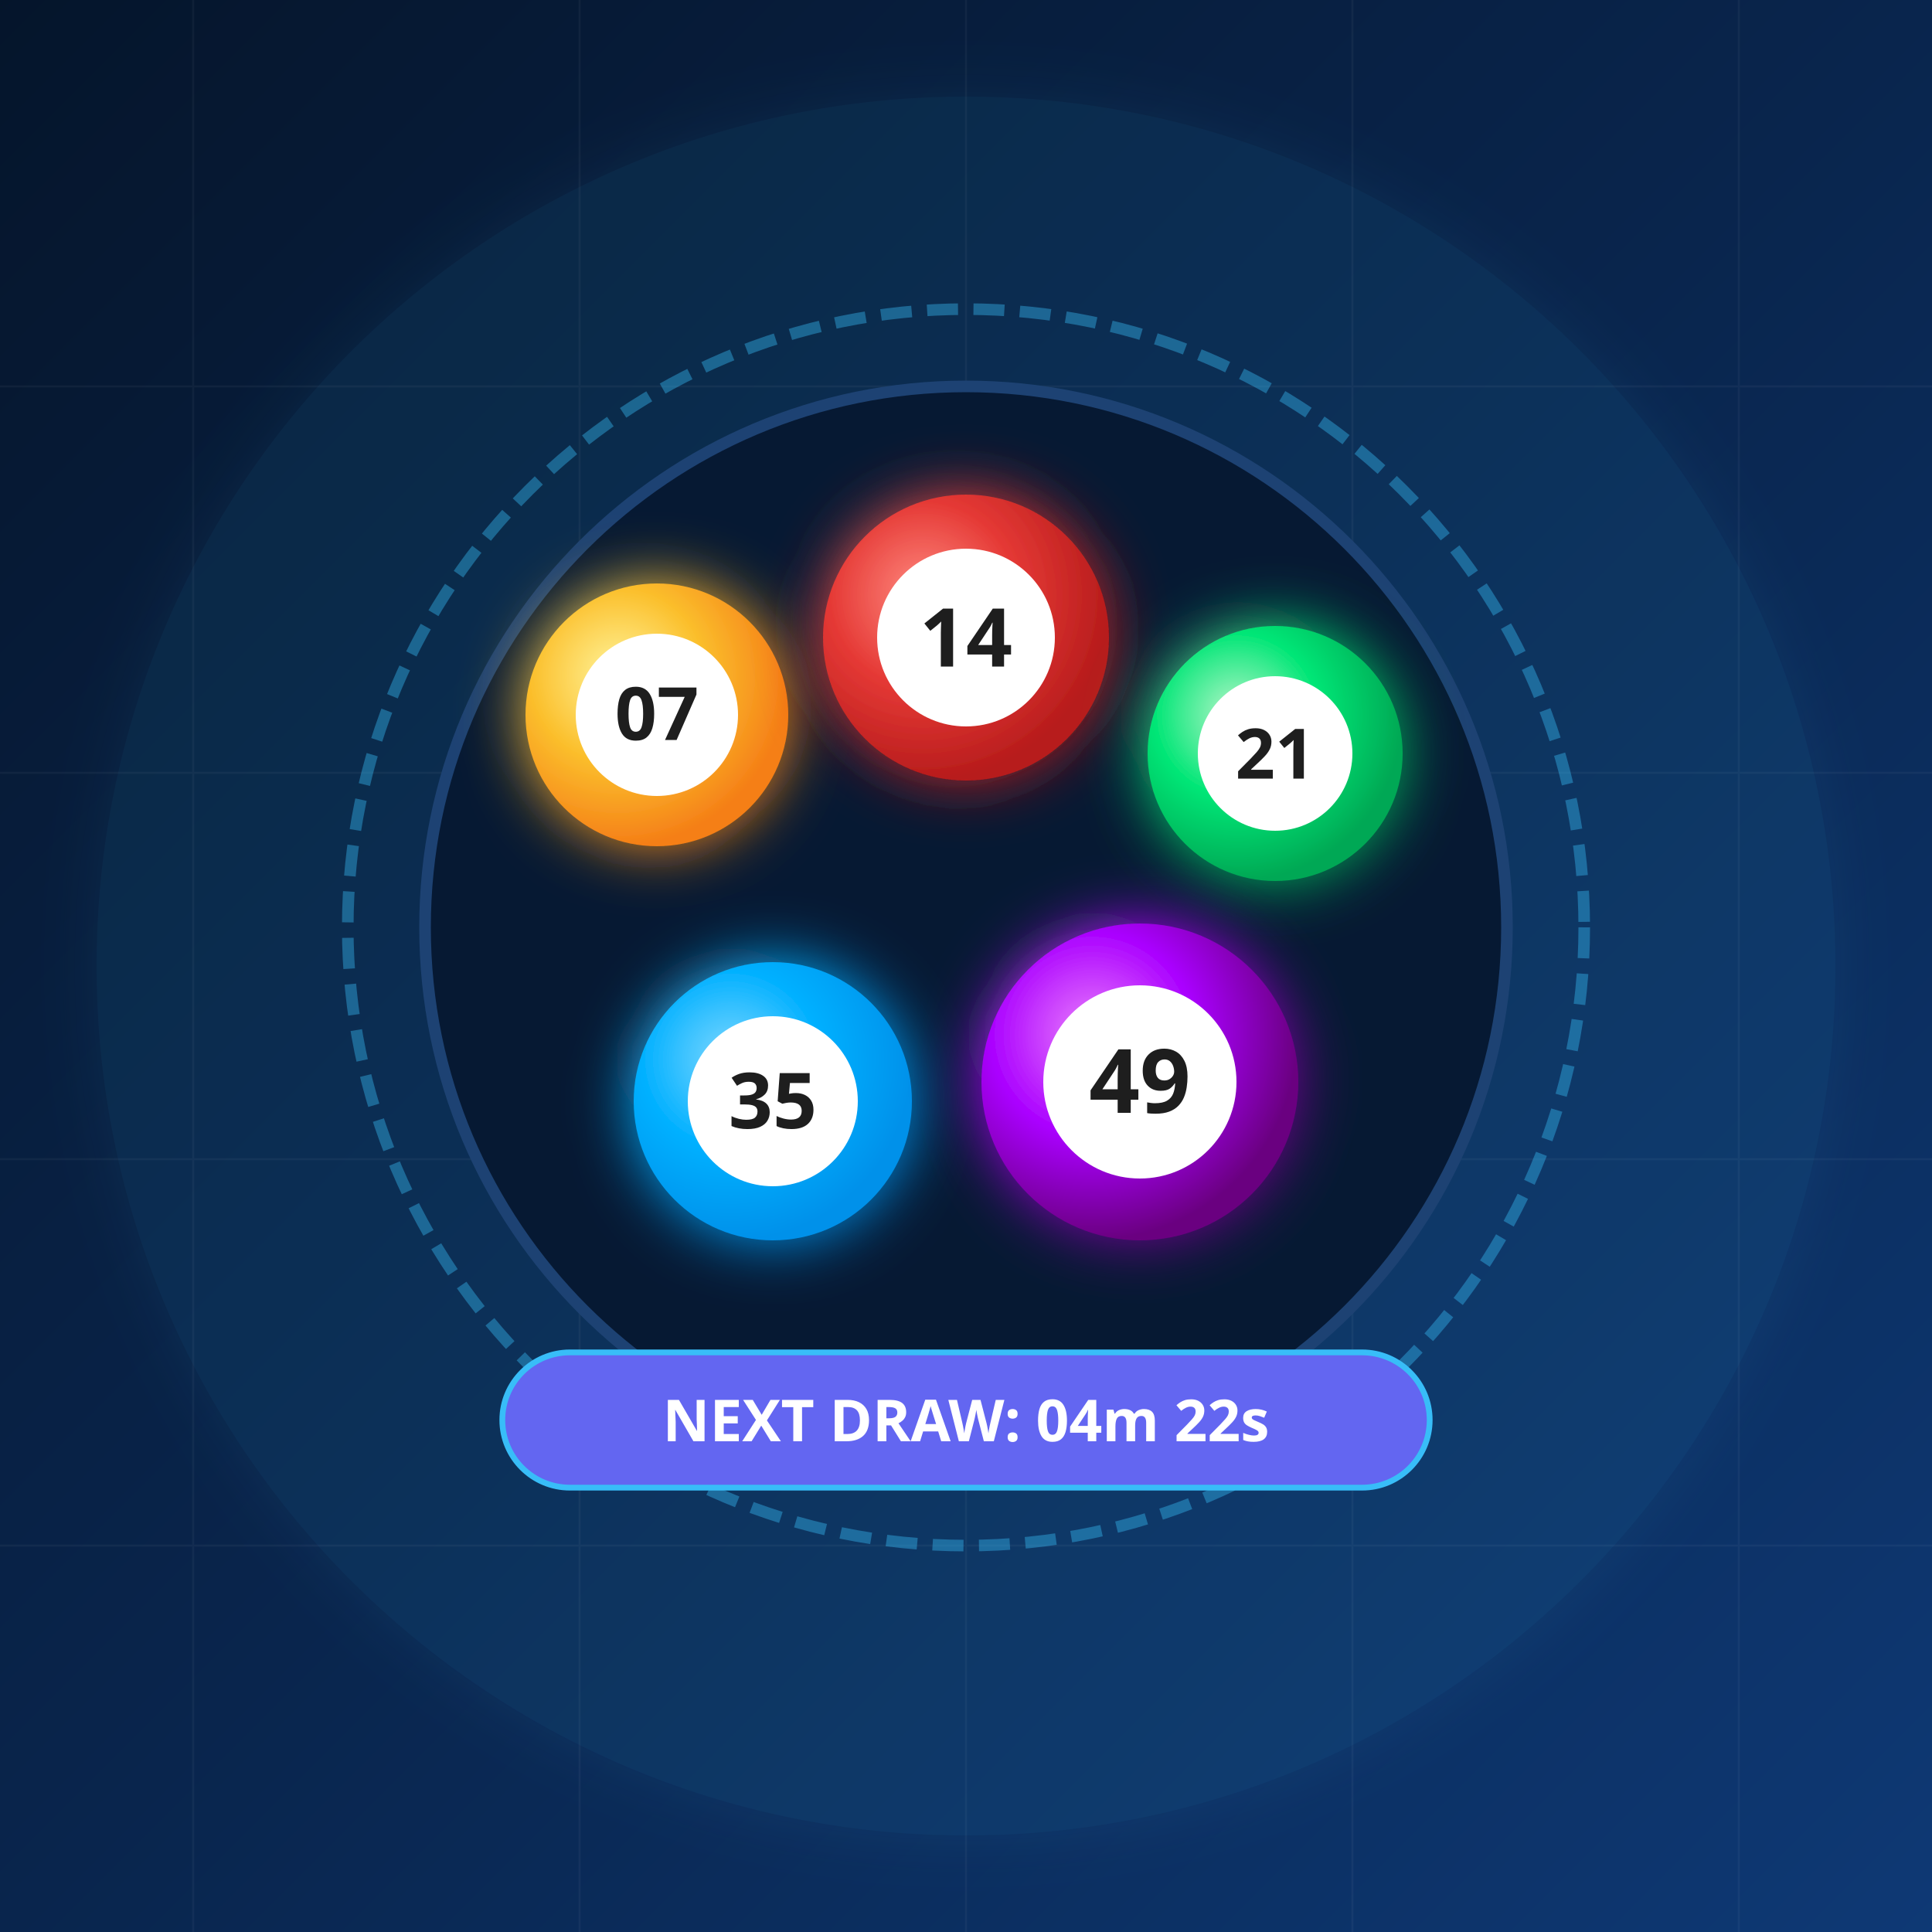
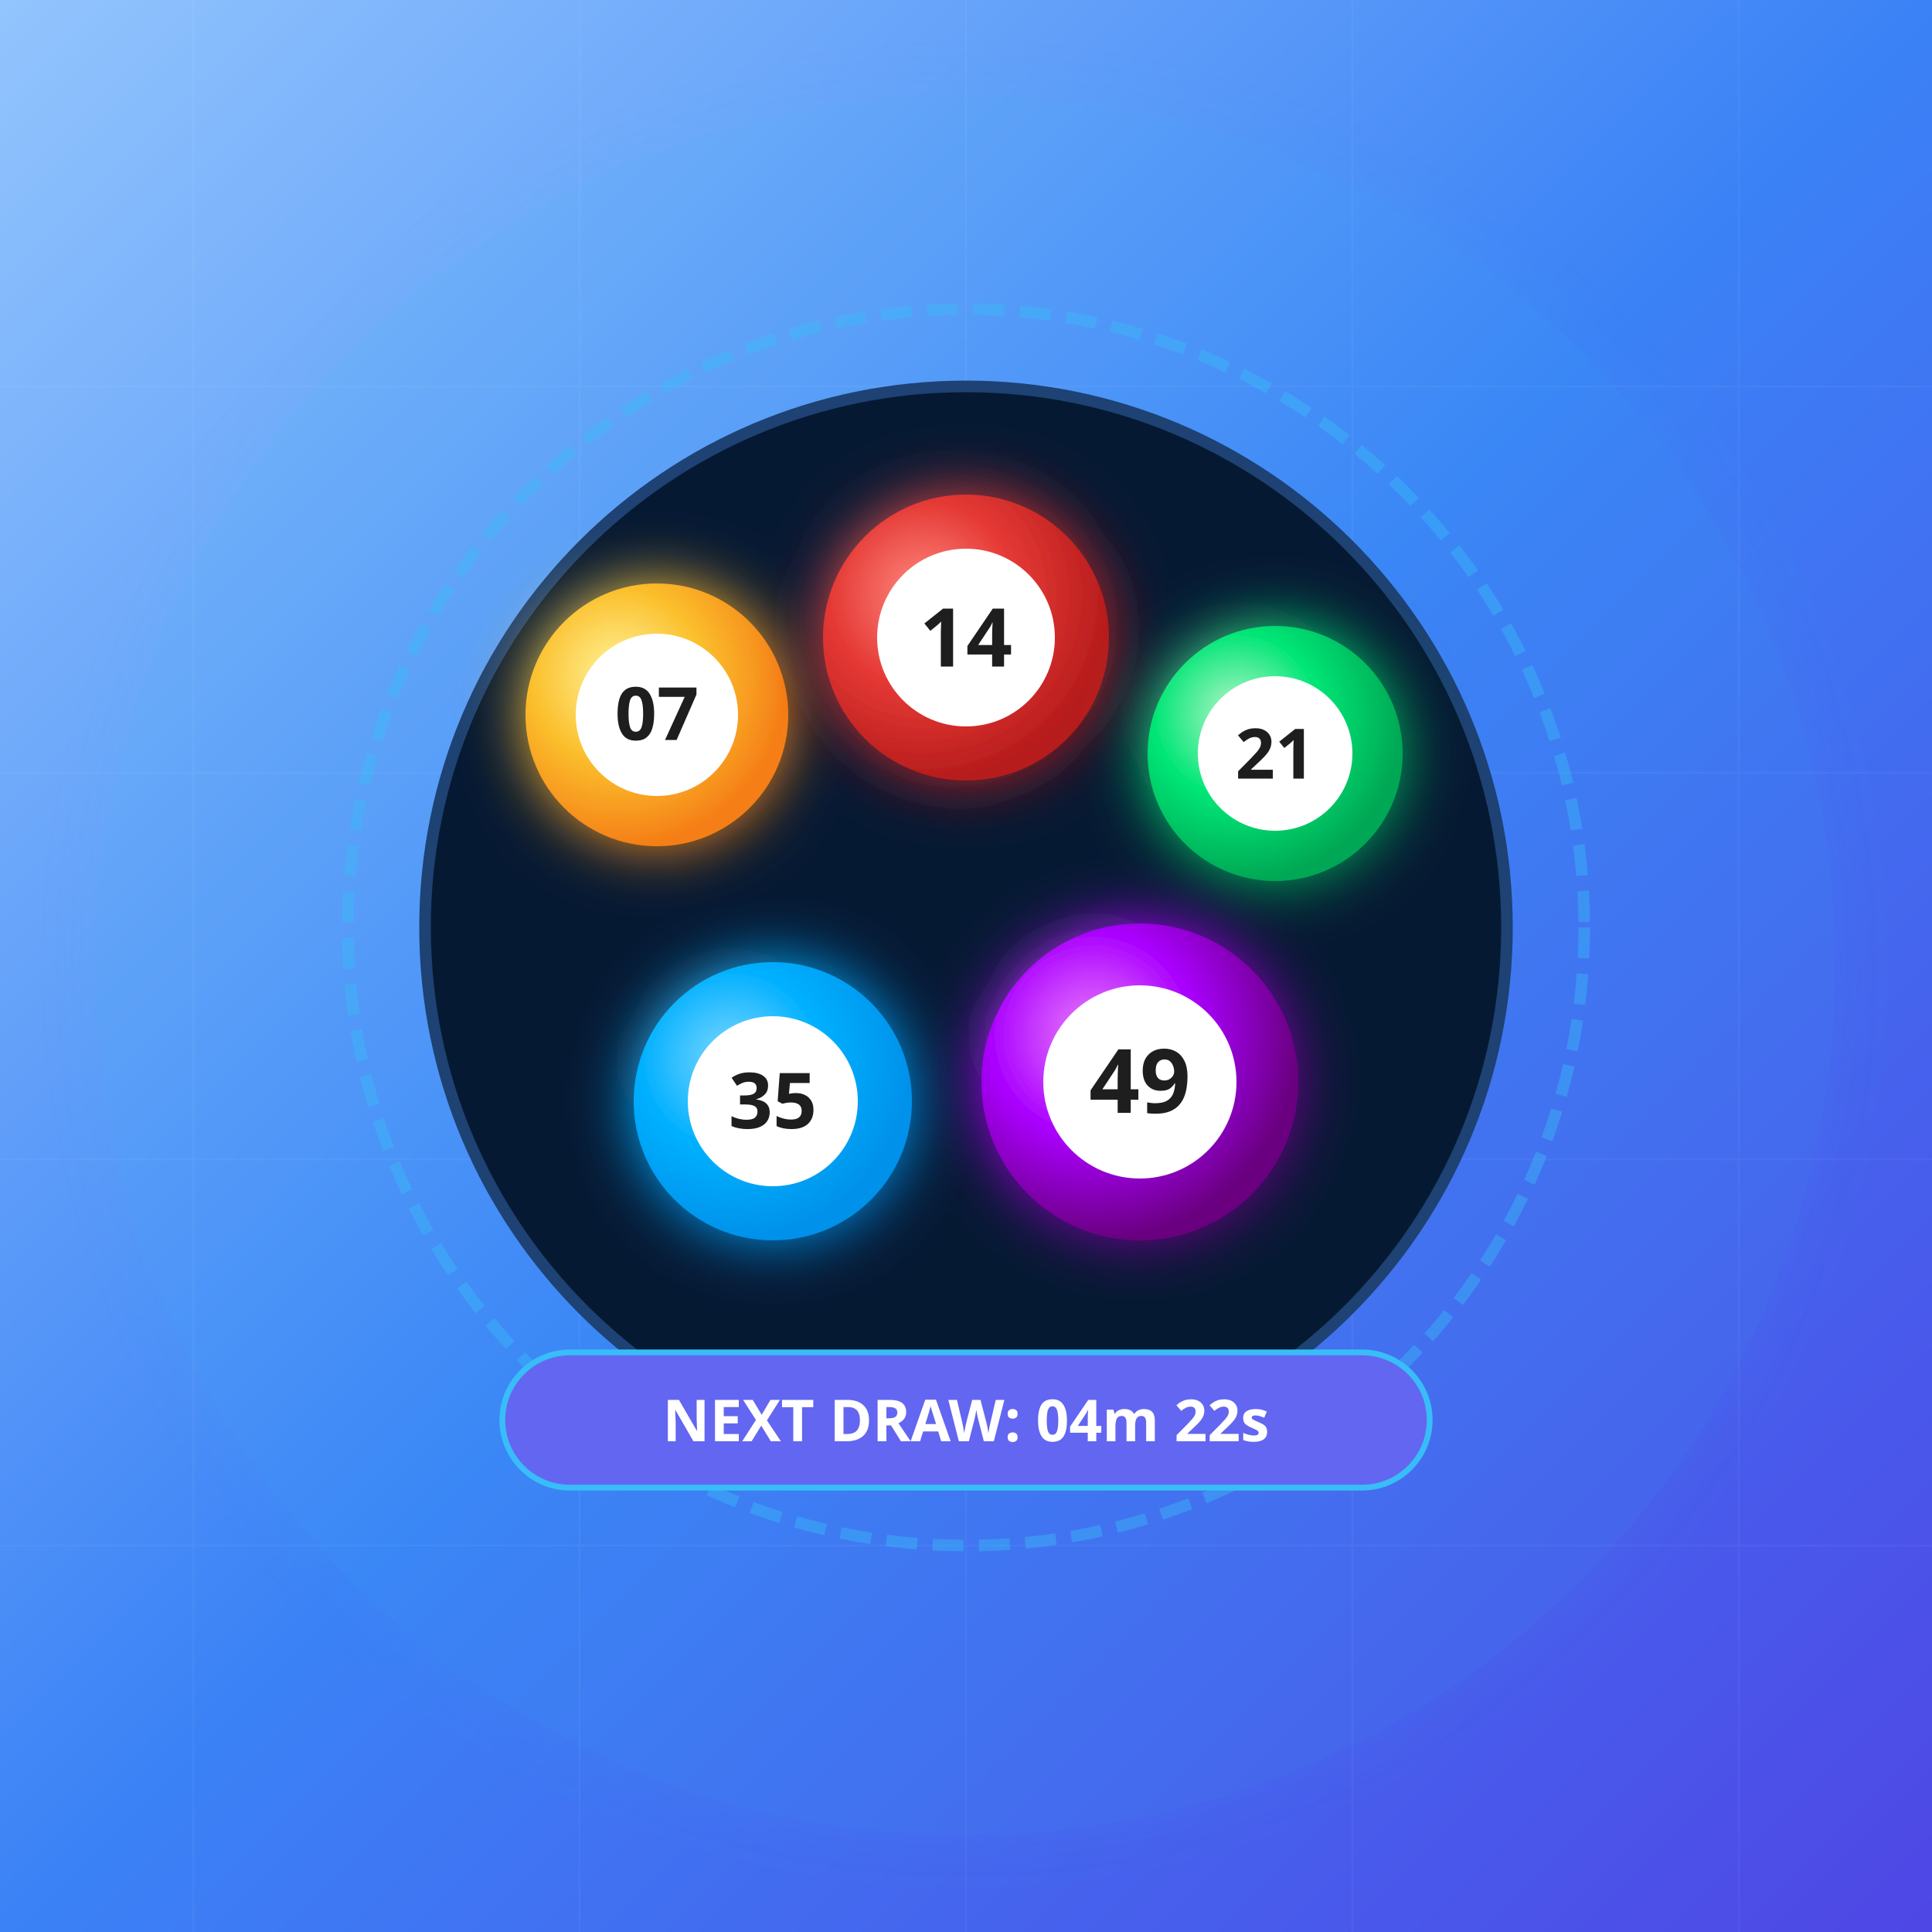
<svg xmlns="http://www.w3.org/2000/svg" viewBox="0 0 1000 1000" width="600" height="600" preserveAspectRatio="xMidYMid slice">
  <defs>
    <linearGradient id="bgGrad" x1="0%" y1="0%" x2="100%" y2="100%">
-       <stop offset="0%" stop-color="#05152b" />
-       <stop offset="50%" stop-color="#09254d" />
-       <stop offset="100%" stop-color="#0e3975" />
+       <stop offset="0%" stop-color="#93C5FD" />
+       <stop offset="50%" stop-color="#3B82F6" />
+       <stop offset="100%" stop-color="#4F46E5" />
    </linearGradient>
    <linearGradient id="curveGlow" x1="0%" y1="0%" x2="0%" y2="100%">
      <stop offset="0%" stop-color="#38BDF8" stop-opacity="0.6" />
      <stop offset="100%" stop-color="#38BDF8" stop-opacity="0" />
    </linearGradient>
    <linearGradient id="goldGradient" x1="0%" y1="0%" x2="100%" y2="100%">
      <stop offset="0%" stop-color="#FFF176" />
      <stop offset="50%" stop-color="#FFD700" />
      <stop offset="100%" stop-color="#FFA000" />
    </linearGradient>
    <radialGradient id="neonCenterGlow" cx="50%" cy="50%" r="50%">
      <stop offset="0%" stop-color="#38BDF8" stop-opacity="0.8" />
      <stop offset="100%" stop-color="#38BDF8" stop-opacity="0.1" />
    </radialGradient>
    <radialGradient id="ballGold" cx="35%" cy="35%" r="65%">
      <stop offset="0%" stop-color="#FFF59D" />
      <stop offset="50%" stop-color="#FBC02D" />
      <stop offset="100%" stop-color="#F57F17" />
    </radialGradient>
    <radialGradient id="ballRed" cx="35%" cy="35%" r="65%">
      <stop offset="0%" stop-color="#FF8A80" />
      <stop offset="50%" stop-color="#E53935" />
      <stop offset="100%" stop-color="#B71C1C" />
    </radialGradient>
    <radialGradient id="ballGreen" cx="35%" cy="35%" r="65%">
      <stop offset="0%" stop-color="#B9F6CA" />
      <stop offset="50%" stop-color="#00E676" />
      <stop offset="100%" stop-color="#00A854" />
    </radialGradient>
    <radialGradient id="ballBlue" cx="35%" cy="35%" r="65%">
      <stop offset="0%" stop-color="#80D8FF" />
      <stop offset="50%" stop-color="#00B0FF" />
      <stop offset="100%" stop-color="#0091EA" />
    </radialGradient>
    <radialGradient id="ballPurple" cx="35%" cy="35%" r="65%">
      <stop offset="0%" stop-color="#EA80FC" />
      <stop offset="50%" stop-color="#AA00FF" />
      <stop offset="100%" stop-color="#6A0080" />
    </radialGradient>
    <filter id="dropGlow" x="-30%" y="-30%" width="160%" height="160%">
      <feGaussianBlur stdDeviation="16" result="blur" />
      <feComposite in="SourceGraphic" in2="blur" operator="over" />
    </filter>
  </defs>
  <rect width="1000" height="1000" fill="url(#bgGrad)" />
  <circle cx="500" cy="500" r="450" fill="#38BDF8" opacity="0.08" filter="url(#dropGlow)" />
  <g stroke="#FFFFFF" stroke-width="1" opacity="0.04">
    <line x1="100" y1="0" x2="100" y2="1000" />
    <line x1="300" y1="0" x2="300" y2="1000" />
    <line x1="500" y1="0" x2="500" y2="1000" />
    <line x1="700" y1="0" x2="700" y2="1000" />
    <line x1="900" y1="0" x2="900" y2="1000" />
    <line x1="0" y1="200" x2="1000" y2="200" />
    <line x1="0" y1="400" x2="1000" y2="400" />
    <line x1="0" y1="600" x2="1000" y2="600" />
    <line x1="0" y1="800" x2="1000" y2="800" />
  </g>
  <g transform="translate(500, 480)">
    <circle cx="0" cy="0" r="320" fill="none" stroke="#38BDF8" stroke-width="6" opacity="0.4" stroke-dasharray="16,8" />
    <circle cx="0" cy="0" r="280" fill="#061933" stroke="#1d4273" stroke-width="6" />
    <g transform="translate(-160, -110)">
      <circle cx="0" cy="0" r="68" fill="url(#ballGold)" filter="url(#dropGlow)" />
      <circle cx="0" cy="0" r="42" fill="#FFFFFF" />
      <text x="0" y="13" font-family="'Outfit', sans-serif" font-size="38" font-weight="900" fill="#1e1e1e" text-anchor="middle">07</text>
    </g>
    <g transform="translate(0, -150)">
      <circle cx="0" cy="0" r="74" fill="url(#ballRed)" filter="url(#dropGlow)" />
      <circle cx="0" cy="0" r="46" fill="#FFFFFF" />
      <text x="0" y="15" font-family="'Outfit', sans-serif" font-size="42" font-weight="900" fill="#1e1e1e" text-anchor="middle">14</text>
    </g>
    <g transform="translate(160, -90)">
      <circle cx="0" cy="0" r="66" fill="url(#ballGreen)" filter="url(#dropGlow)" />
      <circle cx="0" cy="0" r="40" fill="#FFFFFF" />
      <text x="0" y="13" font-family="'Outfit', sans-serif" font-size="36" font-weight="900" fill="#1e1e1e" text-anchor="middle">21</text>
    </g>
    <g transform="translate(-100, 90)">
      <circle cx="0" cy="0" r="72" fill="url(#ballBlue)" filter="url(#dropGlow)" />
      <circle cx="0" cy="0" r="44" fill="#FFFFFF" />
      <text x="0" y="14" font-family="'Outfit', sans-serif" font-size="40" font-weight="900" fill="#1e1e1e" text-anchor="middle">35</text>
    </g>
    <g transform="translate(90, 80)">
      <circle cx="0" cy="0" r="82" fill="url(#ballPurple)" filter="url(#dropGlow)" />
      <circle cx="0" cy="0" r="50" fill="#FFFFFF" />
      <text x="0" y="16" font-family="'Outfit', sans-serif" font-size="46" font-weight="900" fill="#1e1e1e" text-anchor="middle">49</text>
    </g>
    <rect x="-240" y="220" width="480" height="70" rx="35" fill="#6366F1" stroke="#38BDF8" stroke-width="3" />
    <text x="0" y="266" font-family="'Outfit', sans-serif" font-size="30" font-weight="900" fill="#FFFFFF" text-anchor="middle">NEXT DRAW: 04m 22s</text>
  </g>
</svg>
